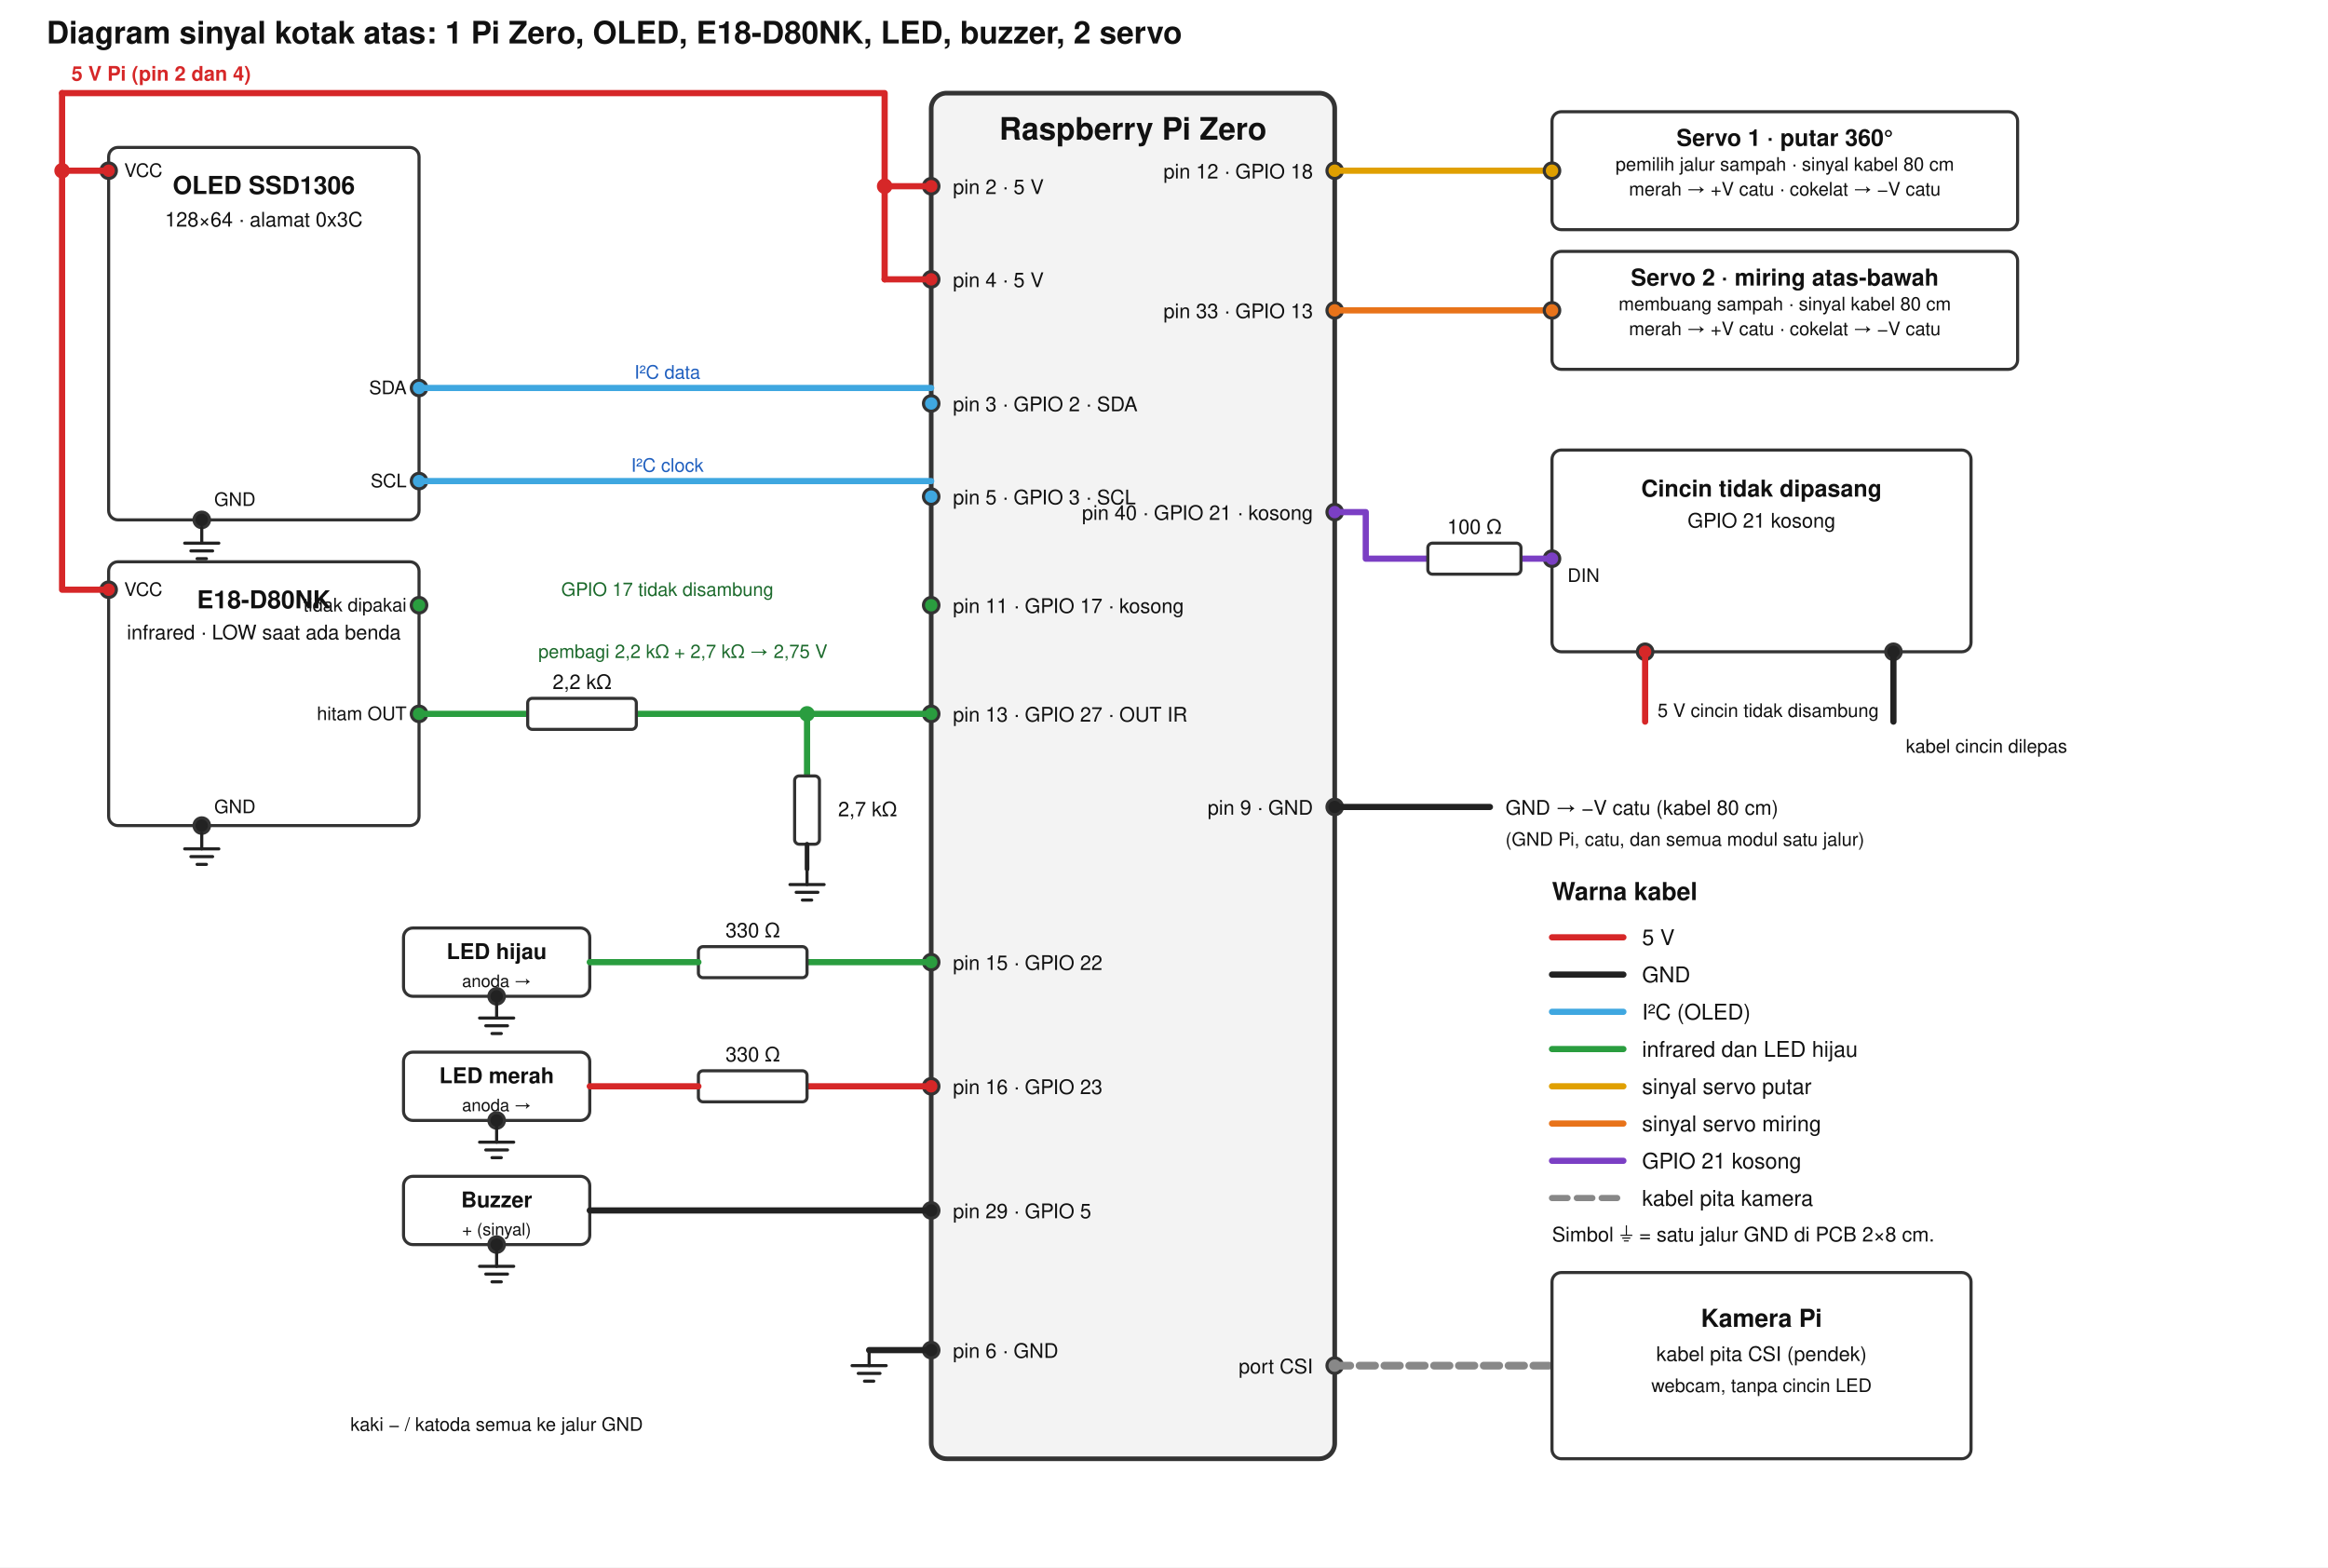
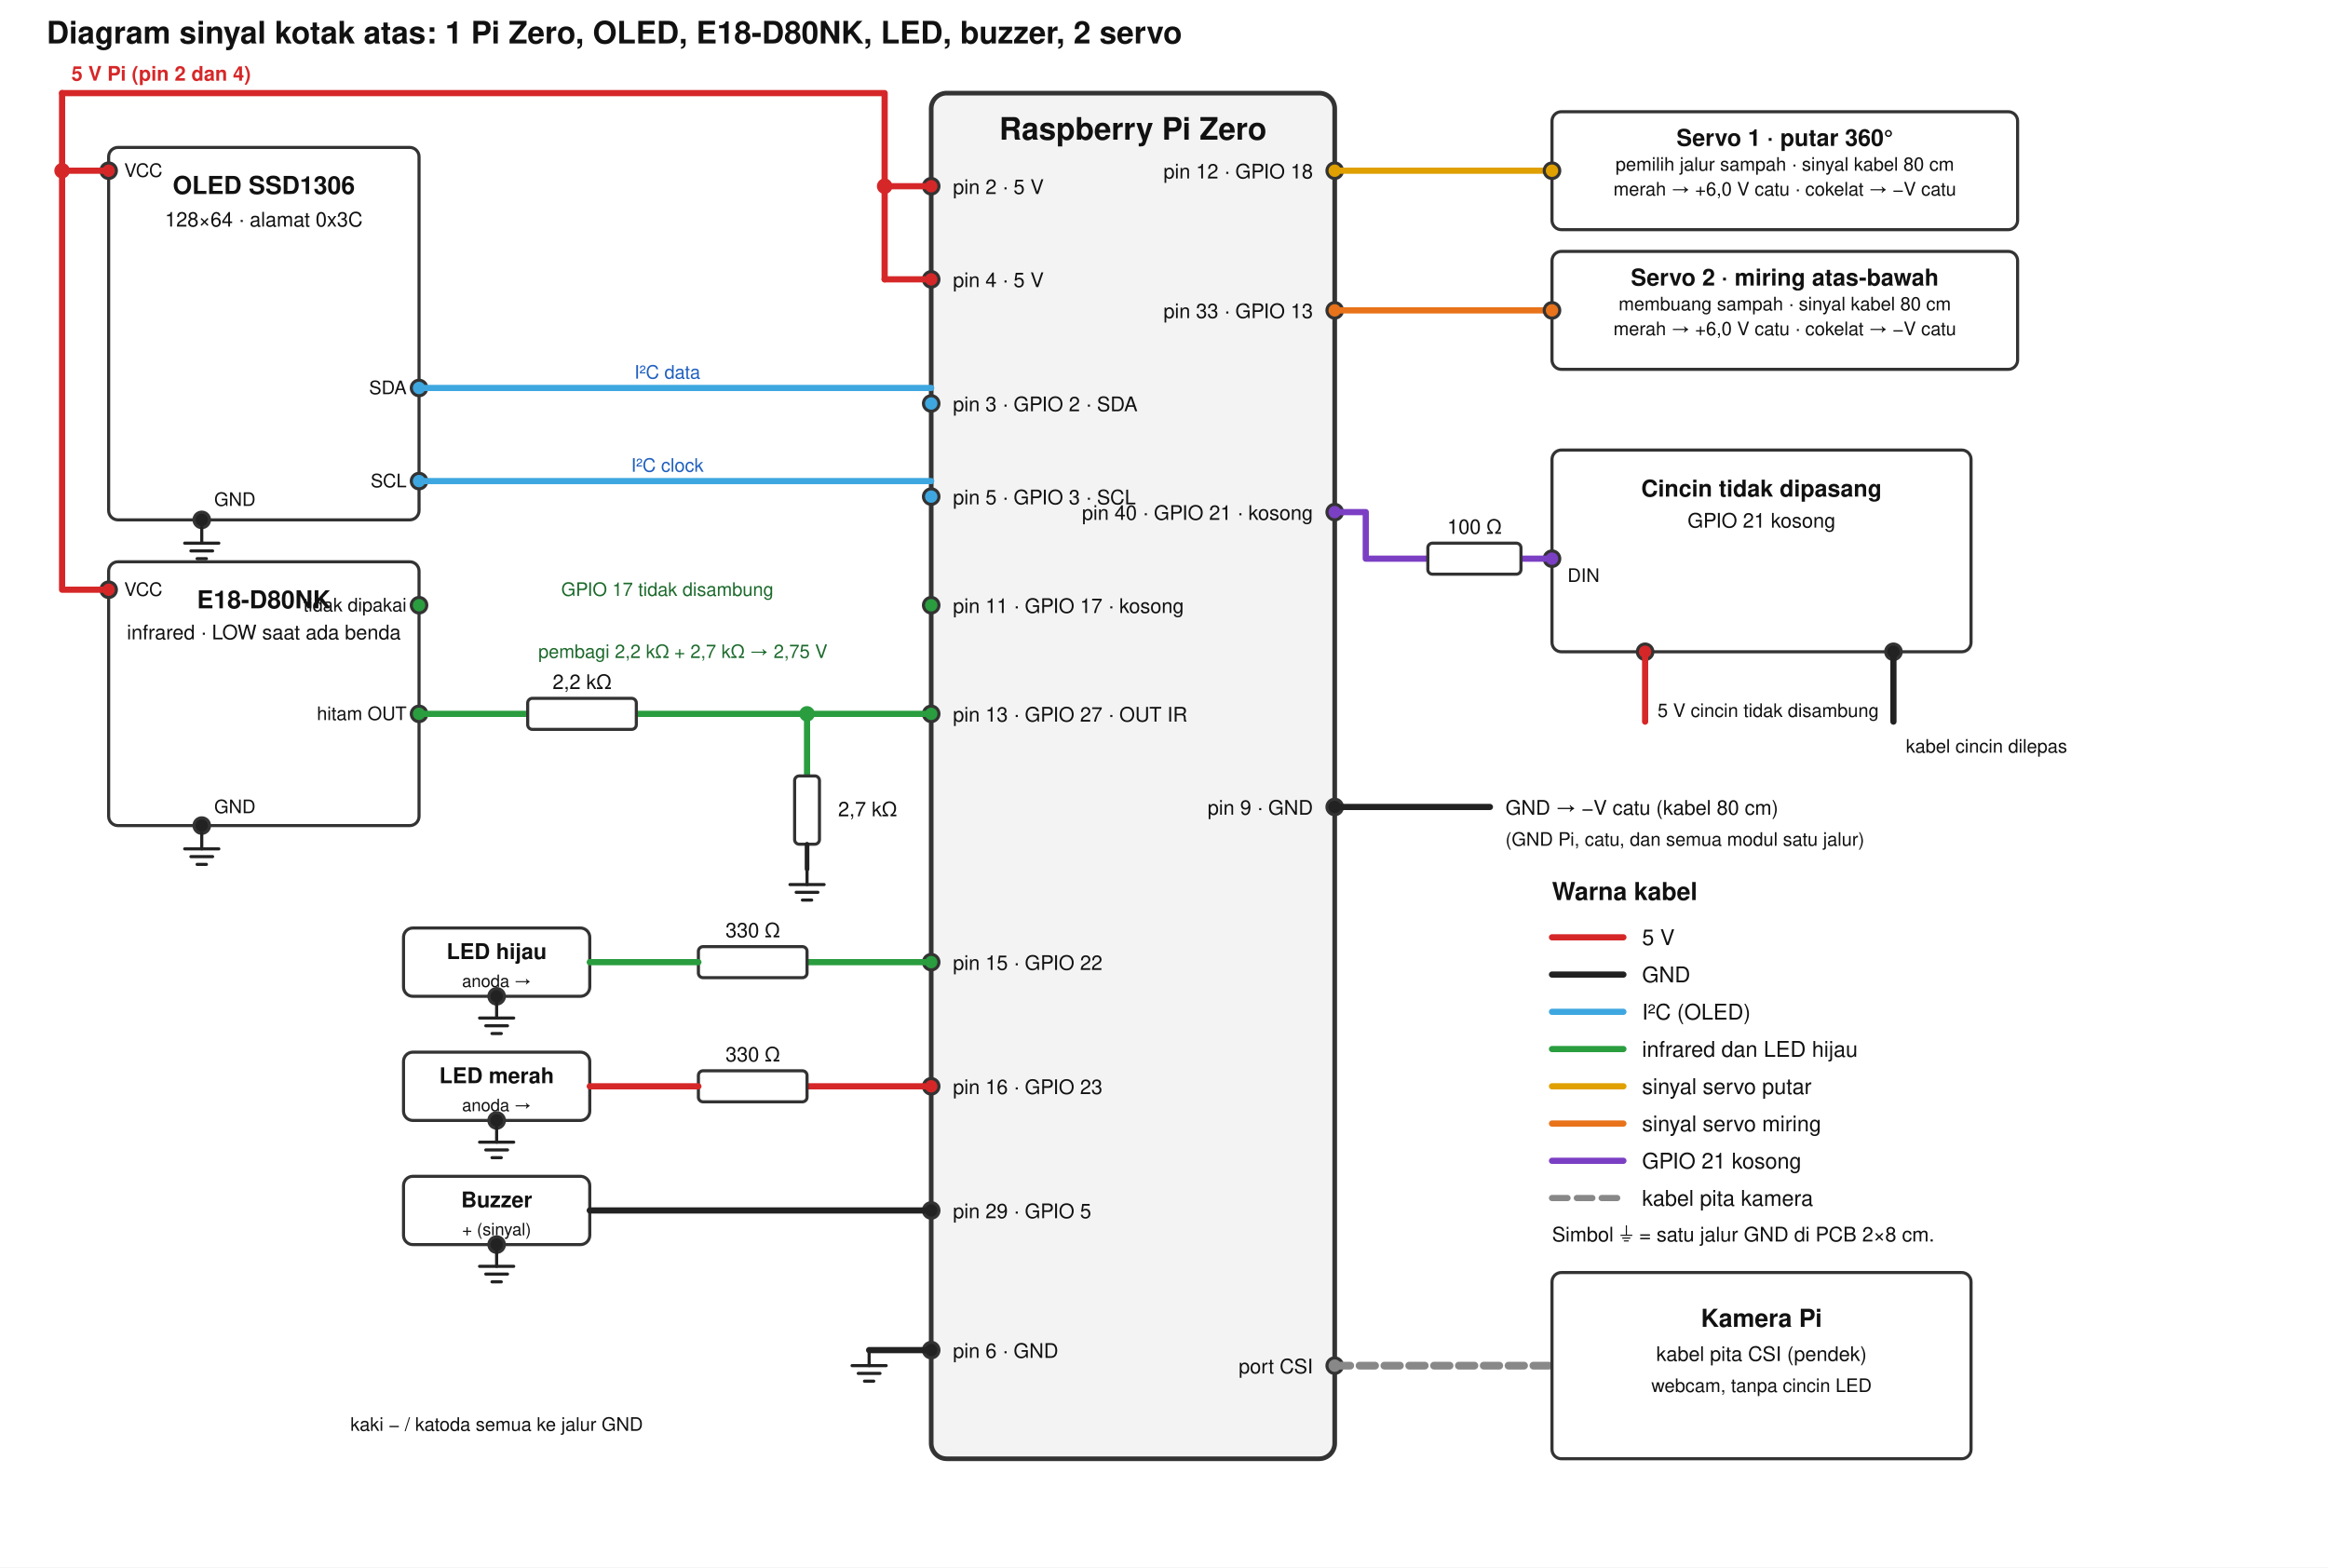
<svg xmlns="http://www.w3.org/2000/svg" width="1500" height="1010" viewBox="0 0 1500 1010">
  <rect width="1500" height="1010" fill="#ffffff" />
  <text x="30" y="28" font-size="20" text-anchor="start" fill="#111" font-weight="bold" font-family="Helvetica, Arial, sans-serif">Diagram sinyal kotak atas: 1 Pi Zero, OLED, E18-D80NK, LED, buzzer, 2 servo</text>
  <rect x="600" y="60" width="260" height="880" rx="10" fill="#f3f3f3" stroke="#333" stroke-width="3" />
  <text x="730.0" y="90" font-size="20" text-anchor="middle" fill="#111" font-weight="bold" font-family="Helvetica, Arial, sans-serif">Raspberry Pi Zero</text>
  <circle cx="600" cy="120" r="5" fill="#d62728" stroke="#333" stroke-width="2" />
  <text x="614" y="125" font-size="13" text-anchor="start" fill="#111" font-weight="normal" font-family="Helvetica, Arial, sans-serif">pin 2 · 5 V</text>
  <circle cx="600" cy="180" r="5" fill="#d62728" stroke="#333" stroke-width="2" />
  <text x="614" y="185" font-size="13" text-anchor="start" fill="#111" font-weight="normal" font-family="Helvetica, Arial, sans-serif">pin 4 · 5 V</text>
  <circle cx="600" cy="260" r="5" fill="#3fa7e0" stroke="#333" stroke-width="2" />
  <text x="614" y="265" font-size="13" text-anchor="start" fill="#111" font-weight="normal" font-family="Helvetica, Arial, sans-serif">pin 3 · GPIO 2 · SDA</text>
  <circle cx="600" cy="320" r="5" fill="#3fa7e0" stroke="#333" stroke-width="2" />
  <text x="614" y="325" font-size="13" text-anchor="start" fill="#111" font-weight="normal" font-family="Helvetica, Arial, sans-serif">pin 5 · GPIO 3 · SCL</text>
  <circle cx="600" cy="390" r="5" fill="#2a9d3f" stroke="#333" stroke-width="2" />
  <text x="614" y="395" font-size="13" text-anchor="start" fill="#111" font-weight="normal" font-family="Helvetica, Arial, sans-serif">pin 11 · GPIO 17 · kosong</text>
  <circle cx="600" cy="460" r="5" fill="#2a9d3f" stroke="#333" stroke-width="2" />
  <text x="614" y="465" font-size="13" text-anchor="start" fill="#111" font-weight="normal" font-family="Helvetica, Arial, sans-serif">pin 13 · GPIO 27 · OUT IR</text>
  <circle cx="600" cy="620" r="5" fill="#2a9d3f" stroke="#333" stroke-width="2" />
  <text x="614" y="625" font-size="13" text-anchor="start" fill="#111" font-weight="normal" font-family="Helvetica, Arial, sans-serif">pin 15 · GPIO 22</text>
  <circle cx="600" cy="700" r="5" fill="#d62728" stroke="#333" stroke-width="2" />
  <text x="614" y="705" font-size="13" text-anchor="start" fill="#111" font-weight="normal" font-family="Helvetica, Arial, sans-serif">pin 16 · GPIO 23</text>
  <circle cx="600" cy="780" r="5" fill="#222222" stroke="#333" stroke-width="2" />
  <text x="614" y="785" font-size="13" text-anchor="start" fill="#111" font-weight="normal" font-family="Helvetica, Arial, sans-serif">pin 29 · GPIO 5</text>
  <circle cx="600" cy="870" r="5" fill="#222222" stroke="#333" stroke-width="2" />
  <text x="614" y="875" font-size="13" text-anchor="start" fill="#111" font-weight="normal" font-family="Helvetica, Arial, sans-serif">pin 6 · GND</text>
  <circle cx="860" cy="110" r="5" fill="#e0a000" stroke="#333" stroke-width="2" />
  <text x="846" y="115" font-size="13" text-anchor="end" fill="#111" font-weight="normal" font-family="Helvetica, Arial, sans-serif">pin 12 · GPIO 18</text>
  <circle cx="860" cy="200" r="5" fill="#e8731a" stroke="#333" stroke-width="2" />
  <text x="846" y="205" font-size="13" text-anchor="end" fill="#111" font-weight="normal" font-family="Helvetica, Arial, sans-serif">pin 33 · GPIO 13</text>
  <circle cx="860" cy="330" r="5" fill="#7b3fc4" stroke="#333" stroke-width="2" />
  <text x="846" y="335" font-size="13" text-anchor="end" fill="#111" font-weight="normal" font-family="Helvetica, Arial, sans-serif">pin 40 · GPIO 21 · kosong</text>
  <circle cx="860" cy="520" r="5" fill="#222222" stroke="#333" stroke-width="2" />
  <text x="846" y="525" font-size="13" text-anchor="end" fill="#111" font-weight="normal" font-family="Helvetica, Arial, sans-serif">pin 9 · GND</text>
  <circle cx="860" cy="880" r="5" fill="#888888" stroke="#333" stroke-width="2" />
  <text x="846" y="885" font-size="13" text-anchor="end" fill="#111" font-weight="normal" font-family="Helvetica, Arial, sans-serif">port CSI</text>
  <polyline points="40,60 570,60 570,180" fill="none" stroke="#d62728" stroke-width="4" stroke-linejoin="round" stroke-linecap="round" />
  <polyline points="570,120 600,120" fill="none" stroke="#d62728" stroke-width="4" stroke-linejoin="round" stroke-linecap="round" />
  <polyline points="570,180 600,180" fill="none" stroke="#d62728" stroke-width="4" stroke-linejoin="round" stroke-linecap="round" />
  <circle cx="570" cy="120" r="5" fill="#d62728" />
  <text x="46" y="52" font-size="13" text-anchor="start" fill="#d62728" font-weight="bold" font-family="Helvetica, Arial, sans-serif">5 V Pi (pin 2 dan 4)</text>
  <rect x="70" y="95" width="200" height="240" rx="6" fill="#ffffff" stroke="#333333" stroke-width="2" />
  <text x="170" y="125" font-size="16" text-anchor="middle" fill="#111" font-weight="bold" font-family="Helvetica, Arial, sans-serif">OLED SSD1306</text>
  <text x="170" y="146" font-size="13" text-anchor="middle" fill="#111" font-weight="normal" font-family="Helvetica, Arial, sans-serif">128×64 · alamat 0x3C</text>
  <circle cx="70" cy="110" r="5" fill="#d62728" stroke="#333" stroke-width="2" />
  <text x="80" y="114" font-size="12" text-anchor="start" fill="#111" font-weight="normal" font-family="Helvetica, Arial, sans-serif">VCC</text>
  <circle cx="270" cy="250" r="5" fill="#3fa7e0" stroke="#333" stroke-width="2" />
  <text x="262" y="254" font-size="12" text-anchor="end" fill="#111" font-weight="normal" font-family="Helvetica, Arial, sans-serif">SDA</text>
  <circle cx="270" cy="310" r="5" fill="#3fa7e0" stroke="#333" stroke-width="2" />
  <text x="262" y="314" font-size="12" text-anchor="end" fill="#111" font-weight="normal" font-family="Helvetica, Arial, sans-serif">SCL</text>
  <circle cx="130" cy="335" r="5" fill="#222222" stroke="#333" stroke-width="2" />
  <text x="138" y="326" font-size="12" text-anchor="start" fill="#111" font-weight="normal" font-family="Helvetica, Arial, sans-serif">GND</text>
  <polyline points="40,60 40,110 70,110" fill="none" stroke="#d62728" stroke-width="4" stroke-linejoin="round" stroke-linecap="round" />
  <polyline points="270,250 600,250" fill="none" stroke="#3fa7e0" stroke-width="4" stroke-linejoin="round" stroke-linecap="round" />
  <polyline points="270,310 600,310" fill="none" stroke="#3fa7e0" stroke-width="4" stroke-linejoin="round" stroke-linecap="round" />
  <text x="430" y="244" font-size="12" text-anchor="middle" fill="#1f5fbf" font-weight="normal" font-family="Helvetica, Arial, sans-serif" stroke="#ffffff" stroke-width="5" paint-order="stroke">I²C data</text>
  <text x="430" y="304" font-size="12" text-anchor="middle" fill="#1f5fbf" font-weight="normal" font-family="Helvetica, Arial, sans-serif" stroke="#ffffff" stroke-width="5" paint-order="stroke">I²C clock</text>
  <polyline points="130,340 130,350" fill="none" stroke="#222222" stroke-width="2" stroke-linejoin="round" stroke-linecap="round" />
  <polyline points="119,350 141,350" fill="none" stroke="#222222" stroke-width="2" stroke-linejoin="round" stroke-linecap="round" />
  <polyline points="123,355 137,355" fill="none" stroke="#222222" stroke-width="2" stroke-linejoin="round" stroke-linecap="round" />
  <polyline points="127,360 133,360" fill="none" stroke="#222222" stroke-width="2" stroke-linejoin="round" stroke-linecap="round" />
  <rect x="70" y="362" width="200" height="170" rx="6" fill="#ffffff" stroke="#333333" stroke-width="2" />
  <text x="170" y="392" font-size="16" text-anchor="middle" fill="#111" font-weight="bold" font-family="Helvetica, Arial, sans-serif">E18-D80NK</text>
  <text x="170" y="412" font-size="13" text-anchor="middle" fill="#111" font-weight="normal" font-family="Helvetica, Arial, sans-serif">infrared · LOW saat ada benda</text>
  <circle cx="70" cy="380" r="5" fill="#d62728" stroke="#333" stroke-width="2" />
  <text x="80" y="384" font-size="12" text-anchor="start" fill="#111" font-weight="normal" font-family="Helvetica, Arial, sans-serif">VCC</text>
  <circle cx="270" cy="390" r="5" fill="#2a9d3f" stroke="#333" stroke-width="2" />
  <text x="262" y="394" font-size="12" text-anchor="end" fill="#111" font-weight="normal" font-family="Helvetica, Arial, sans-serif">tidak dipakai</text>
  <circle cx="270" cy="460" r="5" fill="#2a9d3f" stroke="#333" stroke-width="2" />
  <text x="262" y="464" font-size="12" text-anchor="end" fill="#111" font-weight="normal" font-family="Helvetica, Arial, sans-serif">hitam OUT</text>
  <circle cx="130" cy="532" r="5" fill="#222222" stroke="#333" stroke-width="2" />
  <text x="138" y="524" font-size="12" text-anchor="start" fill="#111" font-weight="normal" font-family="Helvetica, Arial, sans-serif">GND</text>
  <polyline points="40,110 40,380 70,380" fill="none" stroke="#d62728" stroke-width="4" stroke-linejoin="round" stroke-linecap="round" />
  <circle cx="40" cy="110" r="5" fill="#d62728" />
  <text x="430" y="384" font-size="12" text-anchor="middle" fill="#1c6a2c" font-weight="normal" font-family="Helvetica, Arial, sans-serif" stroke="#ffffff" stroke-width="5" paint-order="stroke">GPIO 17 tidak disambung</text>
  <polyline points="130,537 130,547" fill="none" stroke="#222222" stroke-width="2" stroke-linejoin="round" stroke-linecap="round" />
  <polyline points="119,547 141,547" fill="none" stroke="#222222" stroke-width="2" stroke-linejoin="round" stroke-linecap="round" />
  <polyline points="123,552 137,552" fill="none" stroke="#222222" stroke-width="2" stroke-linejoin="round" stroke-linecap="round" />
  <polyline points="127,557 133,557" fill="none" stroke="#222222" stroke-width="2" stroke-linejoin="round" stroke-linecap="round" />
  <polyline points="270,460 600,460" fill="none" stroke="#2a9d3f" stroke-width="4" stroke-linejoin="round" stroke-linecap="round" />
  <rect x="340" y="450" width="70" height="20" rx="3" fill="#fff" stroke="#333" stroke-width="2" />
  <text x="375" y="444" font-size="13" text-anchor="middle" fill="#111" font-weight="normal" font-family="Helvetica, Arial, sans-serif" stroke="#ffffff" stroke-width="5" paint-order="stroke">2,2 kΩ</text>
  <circle cx="520" cy="460" r="5" fill="#2a9d3f" />
  <polyline points="520,460 520,500" fill="none" stroke="#2a9d3f" stroke-width="4" stroke-linejoin="round" stroke-linecap="round" />
  <rect x="512" y="500" width="16" height="44" rx="3" fill="#ffffff" stroke="#333" stroke-width="2" />
  <text x="540" y="526" font-size="13" text-anchor="start" fill="#111" font-weight="normal" font-family="Helvetica, Arial, sans-serif" stroke="#ffffff" stroke-width="5" paint-order="stroke">2,7 kΩ</text>
  <polyline points="520,544 520,560" fill="none" stroke="#222222" stroke-width="3" stroke-linejoin="round" stroke-linecap="round" />
  <polyline points="520,560 520,570" fill="none" stroke="#222222" stroke-width="2" stroke-linejoin="round" stroke-linecap="round" />
  <polyline points="509,570 531,570" fill="none" stroke="#222222" stroke-width="2" stroke-linejoin="round" stroke-linecap="round" />
  <polyline points="513,575 527,575" fill="none" stroke="#222222" stroke-width="2" stroke-linejoin="round" stroke-linecap="round" />
  <polyline points="517,580 523,580" fill="none" stroke="#222222" stroke-width="2" stroke-linejoin="round" stroke-linecap="round" />
  <text x="440" y="424" font-size="12" text-anchor="middle" fill="#1c6a2c" font-weight="normal" font-family="Helvetica, Arial, sans-serif" stroke="#ffffff" stroke-width="5" paint-order="stroke">pembagi 2,2 kΩ + 2,7 kΩ → 2,75 V</text>
  <rect x="260" y="598" width="120" height="44" rx="6" fill="#ffffff" stroke="#333333" stroke-width="2" />
  <text x="320" y="618" font-size="14" text-anchor="middle" fill="#111" font-weight="bold" font-family="Helvetica, Arial, sans-serif">LED hijau</text>
  <text x="320" y="636" font-size="11" text-anchor="middle" fill="#111" font-weight="normal" font-family="Helvetica, Arial, sans-serif">anoda →</text>
  <polyline points="600,620 520,620" fill="none" stroke="#2a9d3f" stroke-width="4" stroke-linejoin="round" stroke-linecap="round" />
  <rect x="450" y="610" width="70" height="20" rx="3" fill="#fff" stroke="#333" stroke-width="2" />
  <text x="485.0" y="604" font-size="13" text-anchor="middle" fill="#111" font-weight="normal" font-family="Helvetica, Arial, sans-serif" stroke="#ffffff" stroke-width="5" paint-order="stroke">330 Ω</text>
  <polyline points="450,620 380,620" fill="none" stroke="#2a9d3f" stroke-width="4" stroke-linejoin="round" stroke-linecap="round" />
  <circle cx="320" cy="642" r="5" fill="#222222" stroke="#333" stroke-width="2" />
  <polyline points="320,646 320,656" fill="none" stroke="#222222" stroke-width="2" stroke-linejoin="round" stroke-linecap="round" />
  <polyline points="309,656 331,656" fill="none" stroke="#222222" stroke-width="2" stroke-linejoin="round" stroke-linecap="round" />
  <polyline points="313,661 327,661" fill="none" stroke="#222222" stroke-width="2" stroke-linejoin="round" stroke-linecap="round" />
  <polyline points="317,666 323,666" fill="none" stroke="#222222" stroke-width="2" stroke-linejoin="round" stroke-linecap="round" />
  <rect x="260" y="678" width="120" height="44" rx="6" fill="#ffffff" stroke="#333333" stroke-width="2" />
  <text x="320" y="698" font-size="14" text-anchor="middle" fill="#111" font-weight="bold" font-family="Helvetica, Arial, sans-serif">LED merah</text>
  <text x="320" y="716" font-size="11" text-anchor="middle" fill="#111" font-weight="normal" font-family="Helvetica, Arial, sans-serif">anoda →</text>
  <polyline points="600,700 520,700" fill="none" stroke="#d62728" stroke-width="4" stroke-linejoin="round" stroke-linecap="round" />
  <rect x="450" y="690" width="70" height="20" rx="3" fill="#fff" stroke="#333" stroke-width="2" />
  <text x="485.0" y="684" font-size="13" text-anchor="middle" fill="#111" font-weight="normal" font-family="Helvetica, Arial, sans-serif" stroke="#ffffff" stroke-width="5" paint-order="stroke">330 Ω</text>
  <polyline points="450,700 380,700" fill="none" stroke="#d62728" stroke-width="4" stroke-linejoin="round" stroke-linecap="round" />
  <circle cx="320" cy="722" r="5" fill="#222222" stroke="#333" stroke-width="2" />
  <polyline points="320,726 320,736" fill="none" stroke="#222222" stroke-width="2" stroke-linejoin="round" stroke-linecap="round" />
  <polyline points="309,736 331,736" fill="none" stroke="#222222" stroke-width="2" stroke-linejoin="round" stroke-linecap="round" />
  <polyline points="313,741 327,741" fill="none" stroke="#222222" stroke-width="2" stroke-linejoin="round" stroke-linecap="round" />
  <polyline points="317,746 323,746" fill="none" stroke="#222222" stroke-width="2" stroke-linejoin="round" stroke-linecap="round" />
  <rect x="260" y="758" width="120" height="44" rx="6" fill="#ffffff" stroke="#333333" stroke-width="2" />
  <text x="320" y="778" font-size="14" text-anchor="middle" fill="#111" font-weight="bold" font-family="Helvetica, Arial, sans-serif">Buzzer</text>
  <text x="320" y="796" font-size="11" text-anchor="middle" fill="#111" font-weight="normal" font-family="Helvetica, Arial, sans-serif">+ (sinyal)</text>
  <polyline points="600,780 380,780" fill="none" stroke="#222222" stroke-width="4" stroke-linejoin="round" stroke-linecap="round" />
  <circle cx="320" cy="802" r="5" fill="#222222" stroke="#333" stroke-width="2" />
  <polyline points="320,806 320,816" fill="none" stroke="#222222" stroke-width="2" stroke-linejoin="round" stroke-linecap="round" />
  <polyline points="309,816 331,816" fill="none" stroke="#222222" stroke-width="2" stroke-linejoin="round" stroke-linecap="round" />
  <polyline points="313,821 327,821" fill="none" stroke="#222222" stroke-width="2" stroke-linejoin="round" stroke-linecap="round" />
  <polyline points="317,826 323,826" fill="none" stroke="#222222" stroke-width="2" stroke-linejoin="round" stroke-linecap="round" />
  <text x="320" y="922" font-size="12" text-anchor="middle" fill="#111" font-weight="normal" font-family="Helvetica, Arial, sans-serif">kaki − / katoda semua ke jalur GND</text>
  <polyline points="600,870 560,870" fill="none" stroke="#222222" stroke-width="4" stroke-linejoin="round" stroke-linecap="round" />
  <polyline points="560,870 560,880" fill="none" stroke="#222222" stroke-width="2" stroke-linejoin="round" stroke-linecap="round" />
  <polyline points="549,880 571,880" fill="none" stroke="#222222" stroke-width="2" stroke-linejoin="round" stroke-linecap="round" />
  <polyline points="553,885 567,885" fill="none" stroke="#222222" stroke-width="2" stroke-linejoin="round" stroke-linecap="round" />
  <polyline points="557,890 563,890" fill="none" stroke="#222222" stroke-width="2" stroke-linejoin="round" stroke-linecap="round" />
  <polyline points="860,110 1000,110" fill="none" stroke="#e0a000" stroke-width="4" stroke-linejoin="round" stroke-linecap="round" />
  <rect x="1000" y="72" width="300" height="76" rx="6" fill="#ffffff" stroke="#333333" stroke-width="2" />
  <text x="1150" y="94" font-size="15" text-anchor="middle" fill="#111" font-weight="bold" font-family="Helvetica, Arial, sans-serif">Servo 1 · putar 360°</text>
  <text x="1150" y="110" font-size="12" text-anchor="middle" fill="#111" font-weight="normal" font-family="Helvetica, Arial, sans-serif">pemilih jalur sampah · sinyal kabel 80 cm</text>
-   <text x="1150" y="126" font-size="12" text-anchor="middle" fill="#111" font-weight="normal" font-family="Helvetica, Arial, sans-serif">merah → +V catu · cokelat → −V catu</text>
+   <text x="1150" y="126" font-size="12" text-anchor="middle" fill="#111" font-weight="normal" font-family="Helvetica, Arial, sans-serif">merah → +6,0 V catu · cokelat → −V catu</text>
  <circle cx="1000" cy="110" r="5" fill="#e0a000" stroke="#333" stroke-width="2" />
  <polyline points="860,200 1000,200" fill="none" stroke="#e8731a" stroke-width="4" stroke-linejoin="round" stroke-linecap="round" />
  <rect x="1000" y="162" width="300" height="76" rx="6" fill="#ffffff" stroke="#333333" stroke-width="2" />
  <text x="1150" y="184" font-size="15" text-anchor="middle" fill="#111" font-weight="bold" font-family="Helvetica, Arial, sans-serif">Servo 2 · miring atas-bawah</text>
  <text x="1150" y="200" font-size="12" text-anchor="middle" fill="#111" font-weight="normal" font-family="Helvetica, Arial, sans-serif">membuang sampah · sinyal kabel 80 cm</text>
-   <text x="1150" y="216" font-size="12" text-anchor="middle" fill="#111" font-weight="normal" font-family="Helvetica, Arial, sans-serif">merah → +V catu · cokelat → −V catu</text>
+   <text x="1150" y="216" font-size="12" text-anchor="middle" fill="#111" font-weight="normal" font-family="Helvetica, Arial, sans-serif">merah → +6,0 V catu · cokelat → −V catu</text>
  <circle cx="1000" cy="200" r="5" fill="#e8731a" stroke="#333" stroke-width="2" />
  <rect x="1000" y="290" width="270" height="130" rx="6" fill="#ffffff" stroke="#333333" stroke-width="2" />
  <text x="1135" y="320" font-size="15" text-anchor="middle" fill="#111" font-weight="bold" font-family="Helvetica, Arial, sans-serif">Cincin tidak dipasang</text>
  <text x="1135" y="340" font-size="13" text-anchor="middle" fill="#111" font-weight="normal" font-family="Helvetica, Arial, sans-serif">GPIO 21 kosong</text>
  <text x="1010" y="375" font-size="12" text-anchor="start" fill="#111" font-weight="normal" font-family="Helvetica, Arial, sans-serif">DIN</text>
  <circle cx="1000" cy="360" r="5" fill="#7b3fc4" stroke="#333" stroke-width="2" />
  <polyline points="860,330 880,330 880,360 1000,360" fill="none" stroke="#7b3fc4" stroke-width="4" stroke-linejoin="round" stroke-linecap="round" />
  <rect x="920" y="350" width="60" height="20" rx="3" fill="#fff" stroke="#333" stroke-width="2" />
  <text x="950.0" y="344" font-size="13" text-anchor="middle" fill="#111" font-weight="normal" font-family="Helvetica, Arial, sans-serif" stroke="#ffffff" stroke-width="5" paint-order="stroke">100 Ω</text>
  <circle cx="1060" cy="420" r="5" fill="#d62728" stroke="#333" stroke-width="2" />
  <circle cx="1220" cy="420" r="5" fill="#222222" stroke="#333" stroke-width="2" />
  <polyline points="1060,420 1060,465" fill="none" stroke="#d62728" stroke-width="4" stroke-linejoin="round" stroke-linecap="round" />
  <polyline points="1220,420 1220,465" fill="none" stroke="#222222" stroke-width="4" stroke-linejoin="round" stroke-linecap="round" />
  <text x="1068" y="462" font-size="12" text-anchor="start" fill="#111" font-weight="normal" font-family="Helvetica, Arial, sans-serif" stroke="#ffffff" stroke-width="5" paint-order="stroke">5 V cincin tidak disambung</text>
  <text x="1228" y="485" font-size="12" text-anchor="start" fill="#111" font-weight="normal" font-family="Helvetica, Arial, sans-serif" stroke="#ffffff" stroke-width="5" paint-order="stroke">kabel cincin dilepas</text>
  <polyline points="860,520 960,520" fill="none" stroke="#222222" stroke-width="4" stroke-linejoin="round" stroke-linecap="round" />
  <text x="970" y="525" font-size="13" text-anchor="start" fill="#111" font-weight="normal" font-family="Helvetica, Arial, sans-serif">GND → −V catu (kabel 80 cm)</text>
  <text x="970" y="545" font-size="12" text-anchor="start" fill="#111" font-weight="normal" font-family="Helvetica, Arial, sans-serif">(GND Pi, catu, dan semua modul satu jalur)</text>
  <polyline points="860,880 1000,880" fill="none" stroke="#888888" stroke-width="5" stroke-linejoin="round" stroke-linecap="round" stroke-dasharray="10 6" />
  <rect x="1000" y="820" width="270" height="120" rx="6" fill="#ffffff" stroke="#333333" stroke-width="2" />
  <text x="1135" y="855" font-size="16" text-anchor="middle" fill="#111" font-weight="bold" font-family="Helvetica, Arial, sans-serif">Kamera Pi</text>
  <text x="1135" y="877" font-size="13" text-anchor="middle" fill="#111" font-weight="normal" font-family="Helvetica, Arial, sans-serif">kabel pita CSI (pendek)</text>
  <text x="1135" y="897" font-size="12" text-anchor="middle" fill="#111" font-weight="normal" font-family="Helvetica, Arial, sans-serif">webcam, tanpa cincin LED</text>
  <text x="1000" y="580" font-size="16" text-anchor="start" fill="#111" font-weight="bold" font-family="Helvetica, Arial, sans-serif">Warna kabel</text>
  <polyline points="1000,604 1046,604" fill="none" stroke="#d62728" stroke-width="4" stroke-linejoin="round" stroke-linecap="round" />
  <text x="1058" y="609" font-size="14" text-anchor="start" fill="#111" font-weight="normal" font-family="Helvetica, Arial, sans-serif">5 V</text>
  <polyline points="1000,628 1046,628" fill="none" stroke="#222222" stroke-width="4" stroke-linejoin="round" stroke-linecap="round" />
  <text x="1058" y="633" font-size="14" text-anchor="start" fill="#111" font-weight="normal" font-family="Helvetica, Arial, sans-serif">GND</text>
  <polyline points="1000,652 1046,652" fill="none" stroke="#3fa7e0" stroke-width="4" stroke-linejoin="round" stroke-linecap="round" />
  <text x="1058" y="657" font-size="14" text-anchor="start" fill="#111" font-weight="normal" font-family="Helvetica, Arial, sans-serif">I²C (OLED)</text>
  <polyline points="1000,676 1046,676" fill="none" stroke="#2a9d3f" stroke-width="4" stroke-linejoin="round" stroke-linecap="round" />
  <text x="1058" y="681" font-size="14" text-anchor="start" fill="#111" font-weight="normal" font-family="Helvetica, Arial, sans-serif">infrared dan LED hijau</text>
  <polyline points="1000,700 1046,700" fill="none" stroke="#e0a000" stroke-width="4" stroke-linejoin="round" stroke-linecap="round" />
  <text x="1058" y="705" font-size="14" text-anchor="start" fill="#111" font-weight="normal" font-family="Helvetica, Arial, sans-serif">sinyal servo putar</text>
  <polyline points="1000,724 1046,724" fill="none" stroke="#e8731a" stroke-width="4" stroke-linejoin="round" stroke-linecap="round" />
  <text x="1058" y="729" font-size="14" text-anchor="start" fill="#111" font-weight="normal" font-family="Helvetica, Arial, sans-serif">sinyal servo miring</text>
  <polyline points="1000,748 1046,748" fill="none" stroke="#7b3fc4" stroke-width="4" stroke-linejoin="round" stroke-linecap="round" />
  <text x="1058" y="753" font-size="14" text-anchor="start" fill="#111" font-weight="normal" font-family="Helvetica, Arial, sans-serif">GPIO 21 kosong</text>
  <polyline points="1000,772 1046,772" fill="none" stroke="#888888" stroke-width="4" stroke-linejoin="round" stroke-linecap="round" stroke-dasharray="10 6" />
  <text x="1058" y="777" font-size="14" text-anchor="start" fill="#111" font-weight="normal" font-family="Helvetica, Arial, sans-serif">kabel pita kamera</text>
  <text x="1000" y="800" font-size="13" text-anchor="start" fill="#111" font-weight="normal" font-family="Helvetica, Arial, sans-serif">Simbol ⏚ = satu jalur GND di PCB 2×8 cm.</text>
</svg>
